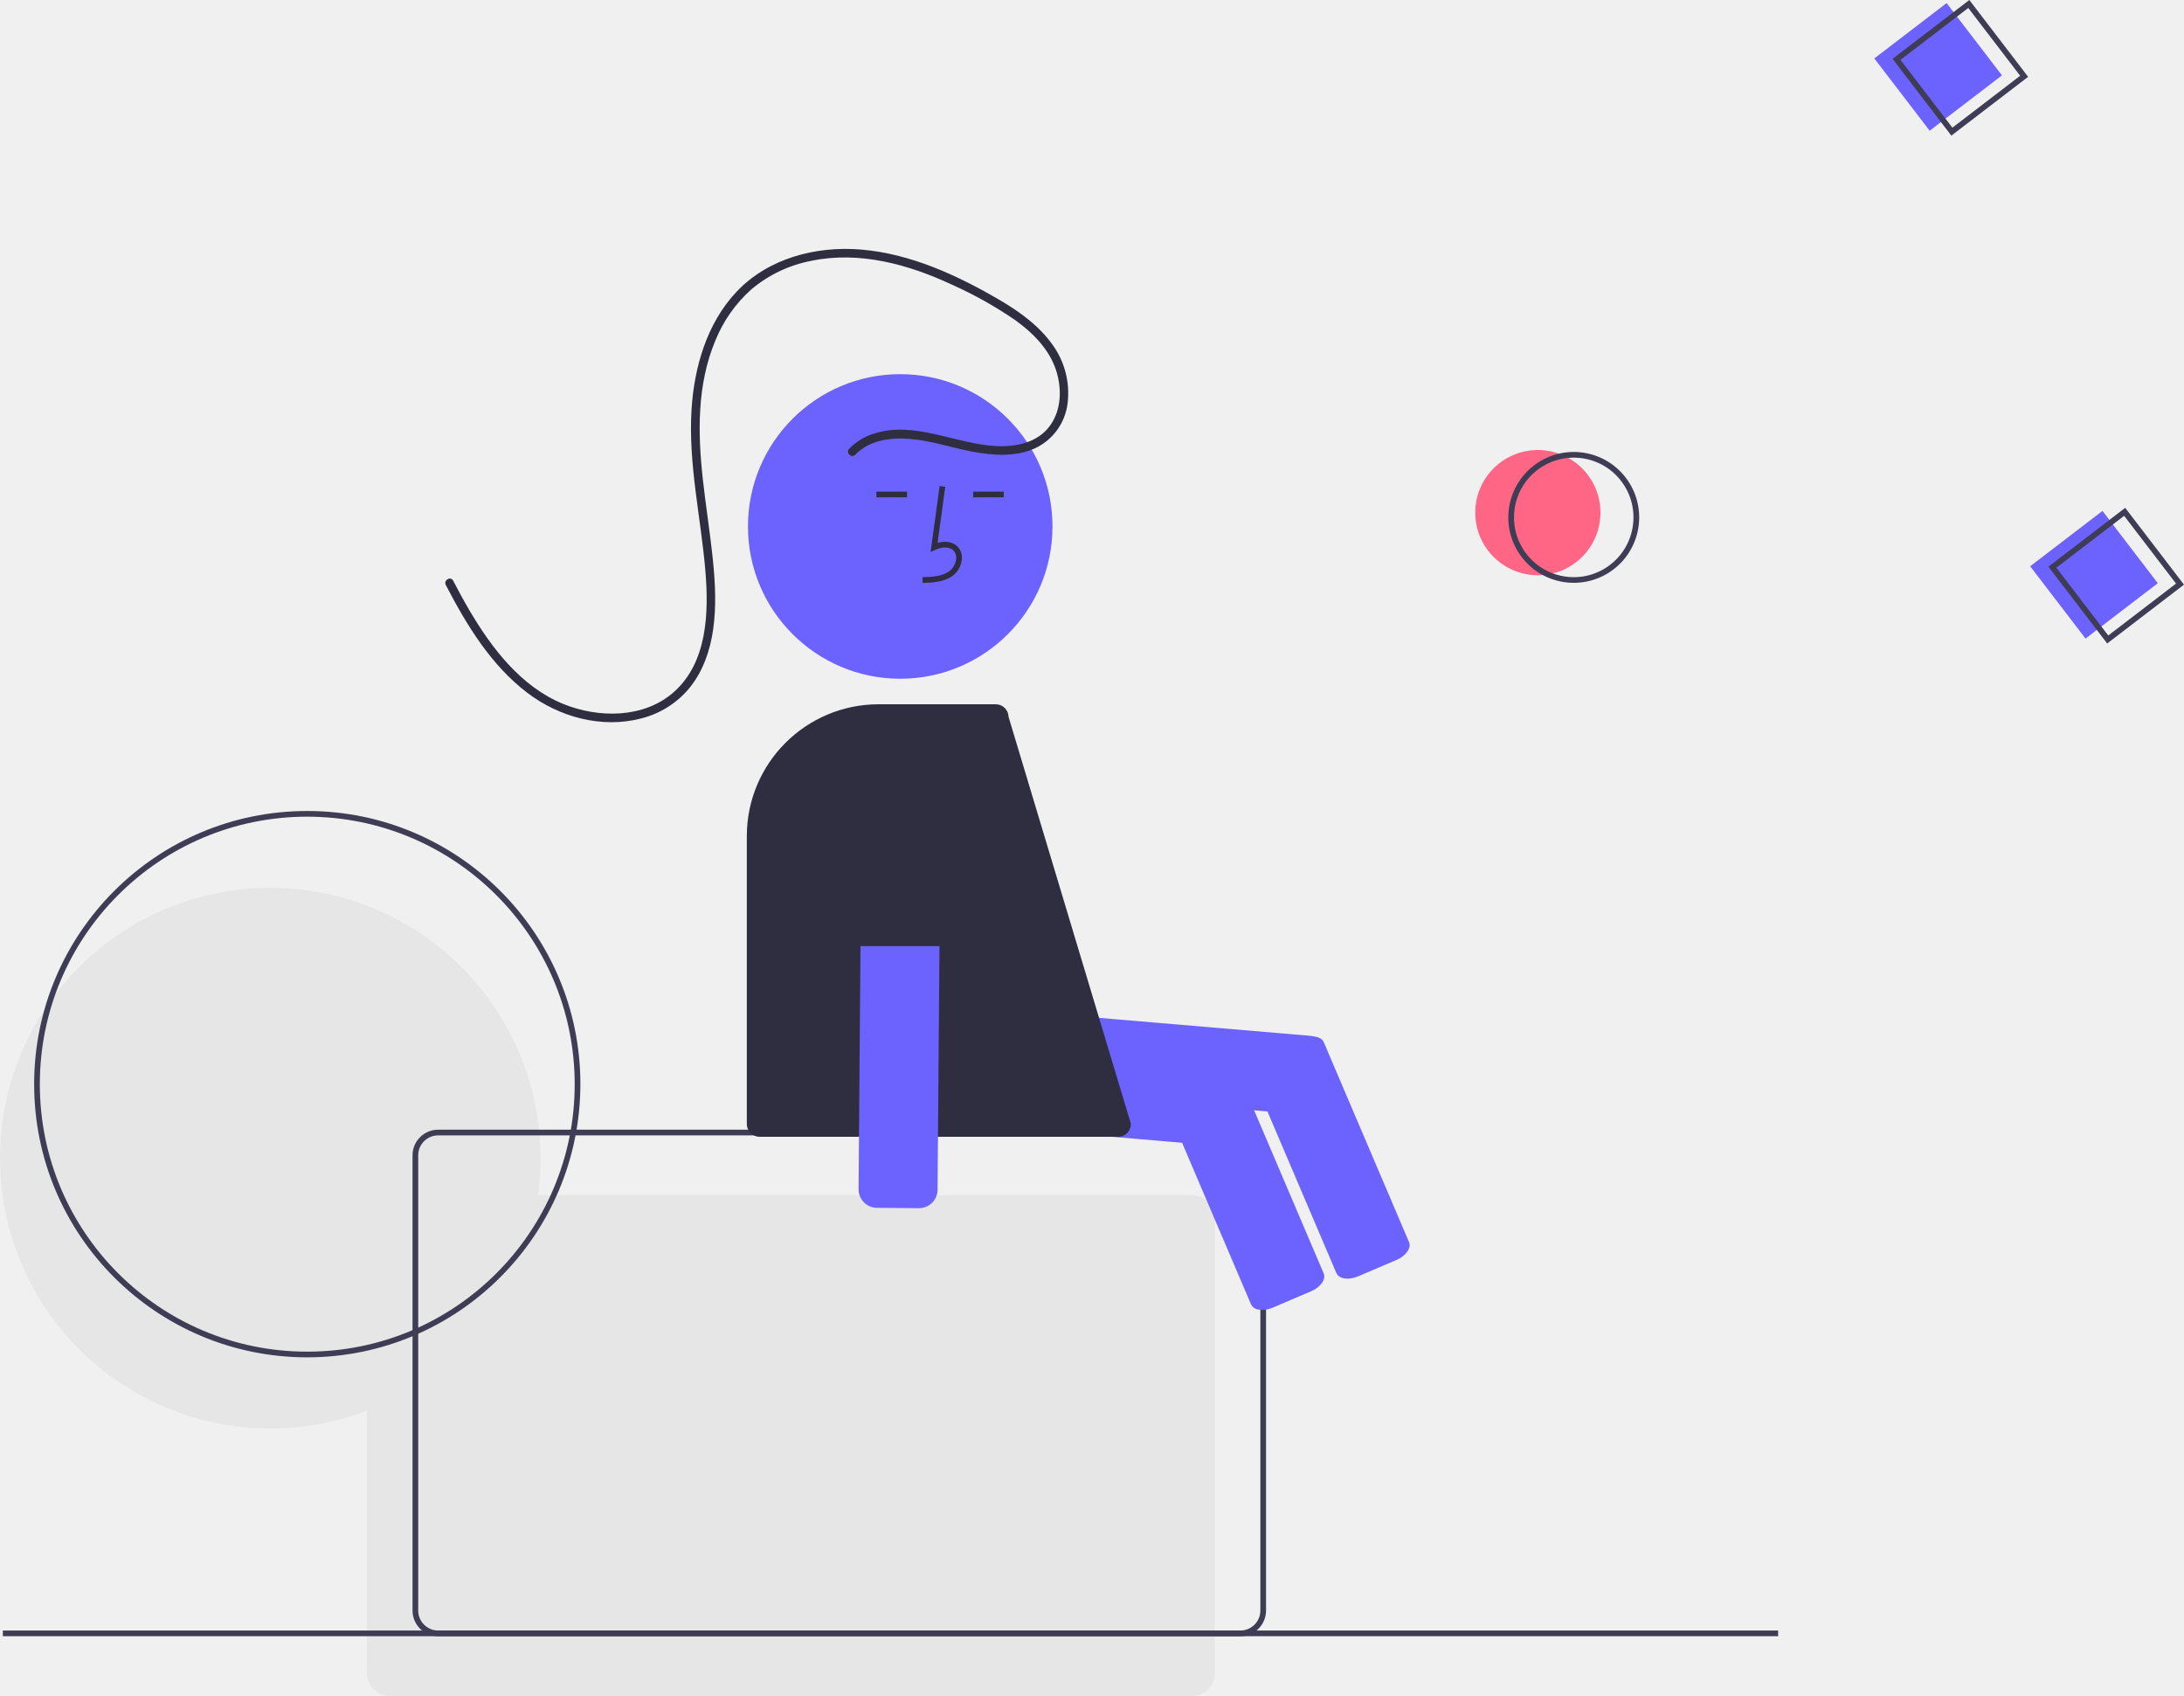
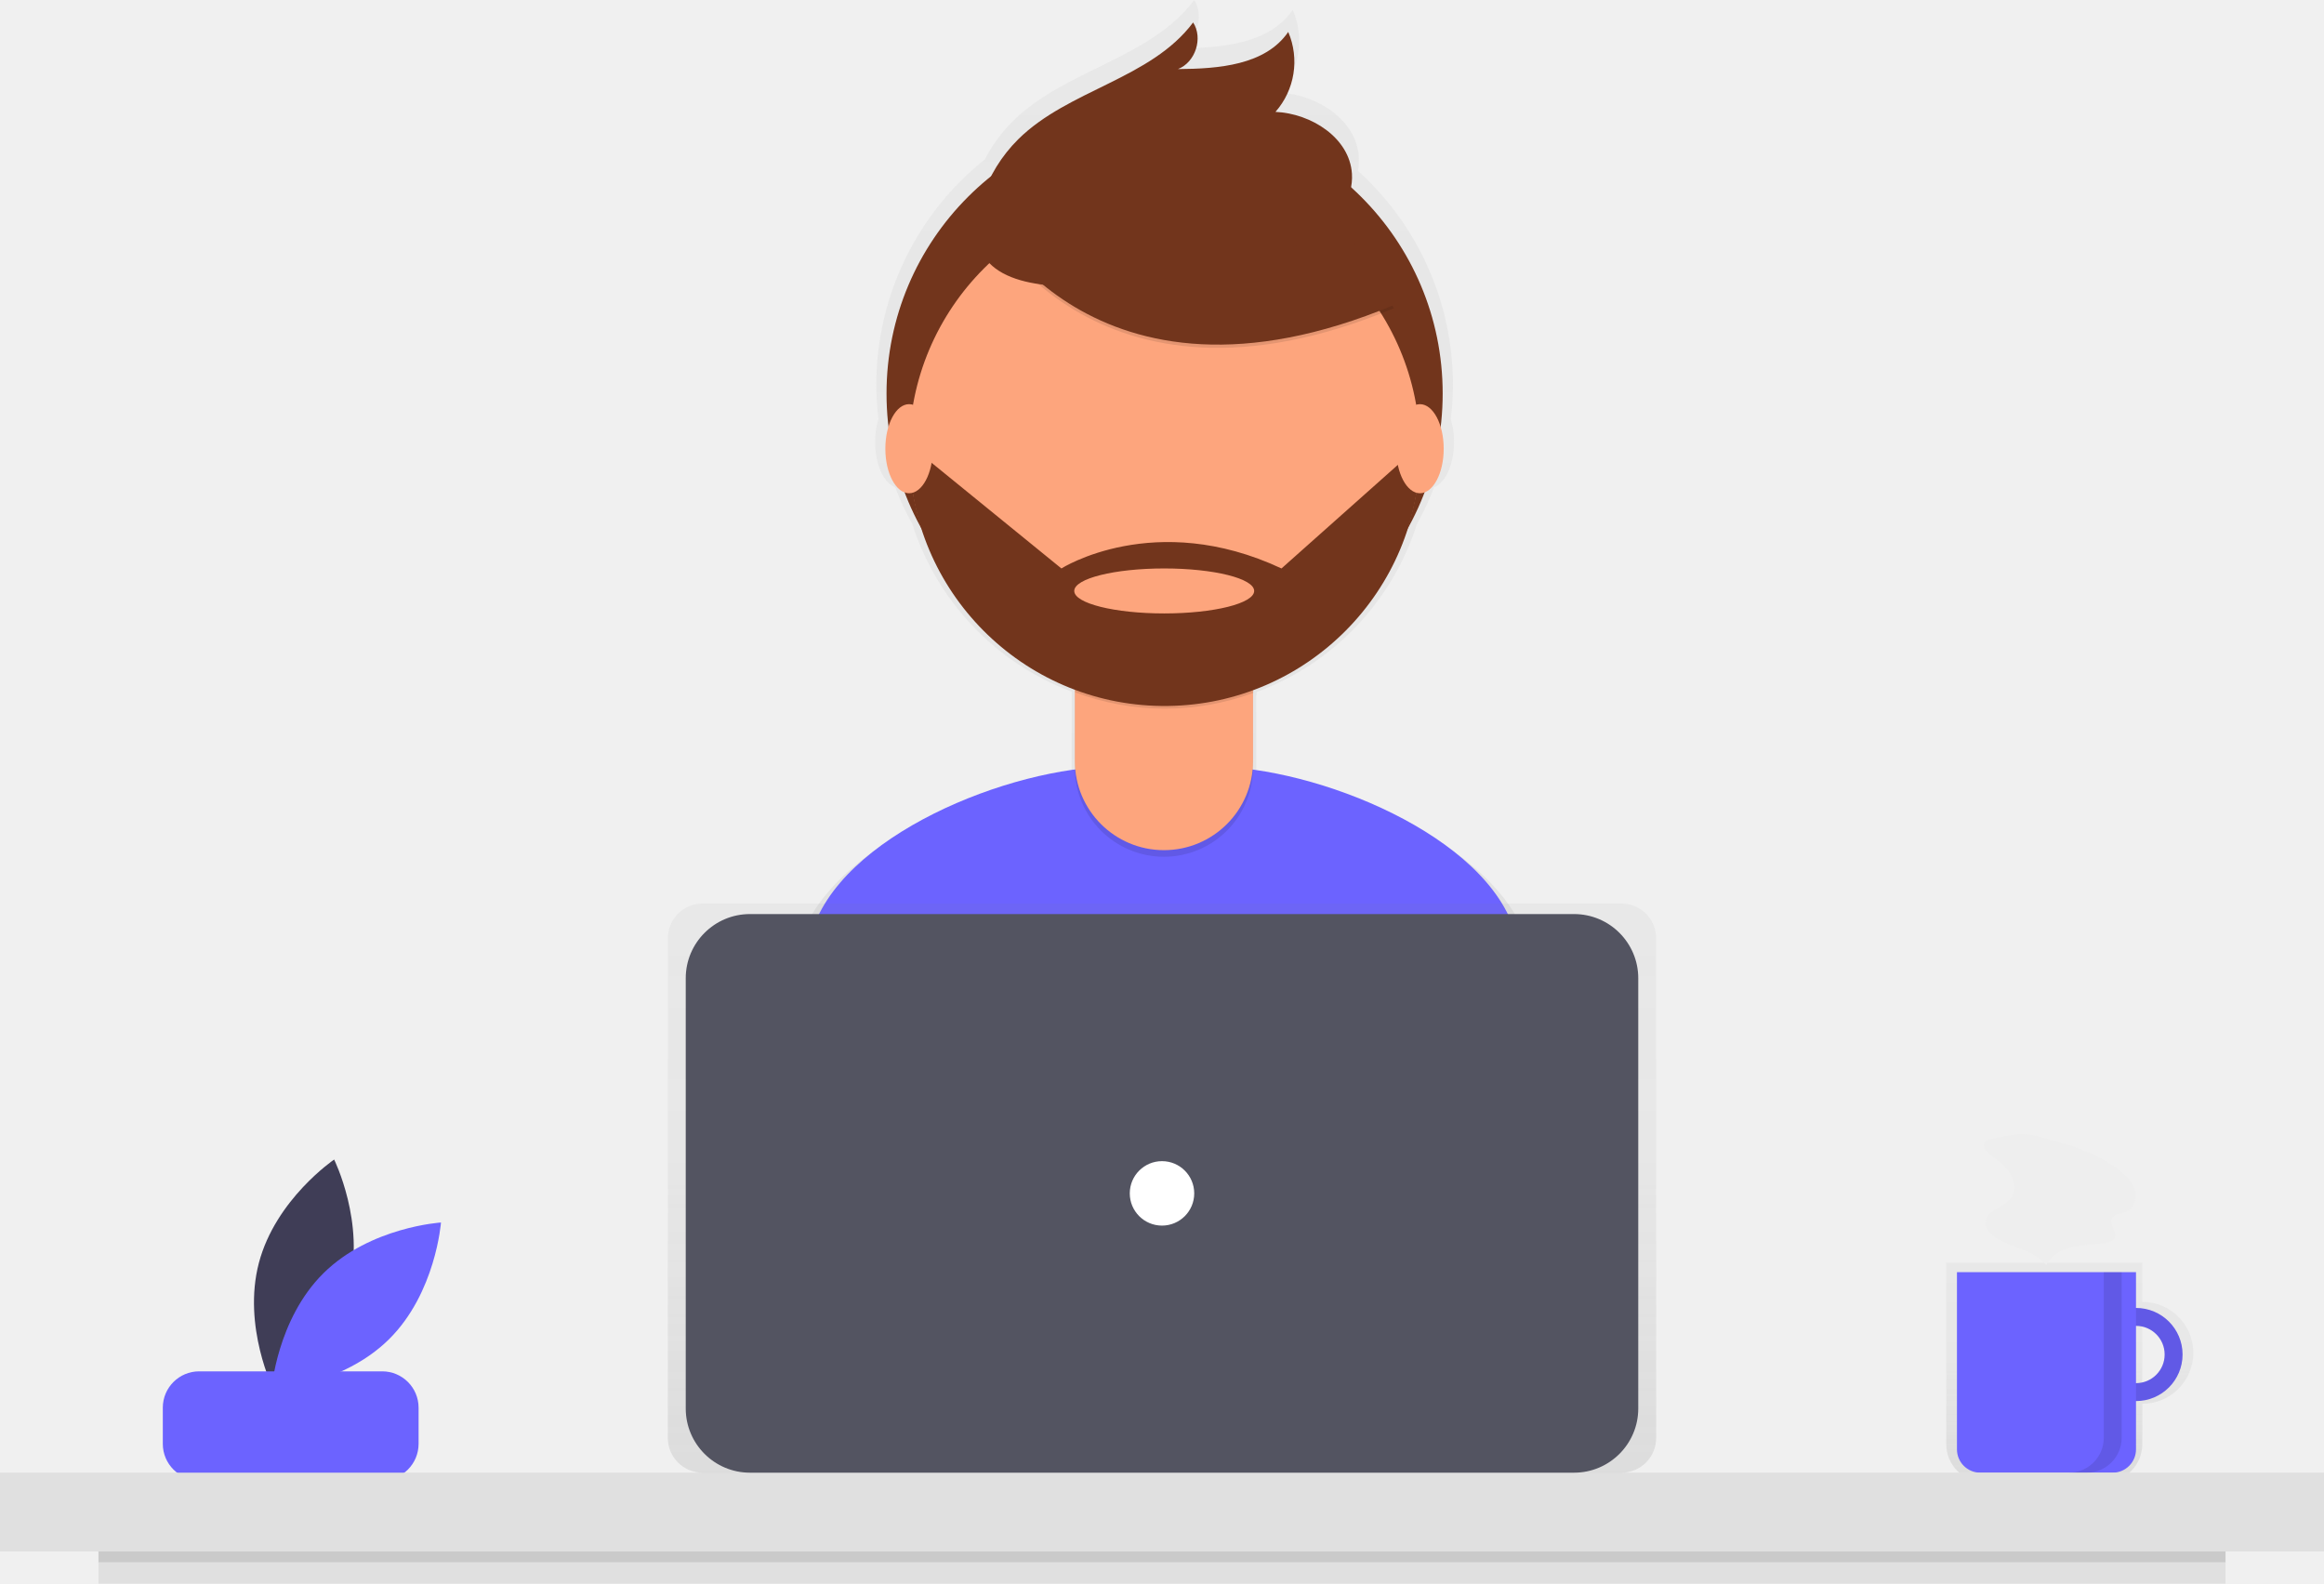
- <svg xmlns="http://www.w3.org/2000/svg" id="ace05a6f-f1ac-4978-a3bb-3e2345b819e7" data-name="Layer 1" width="767.655" height="595.996" viewBox="0 0 767.655 595.996">
-   <path d="M682.612,523.032l-1.251,14.707a6.508,6.508,0,0,1-7.028,5.926l-122.571-10.428a6.508,6.508,0,0,1-5.926-7.028l1.251-14.707a6.508,6.508,0,0,1,7.028-5.926l122.571,10.428A6.508,6.508,0,0,1,682.612,523.032Z" transform="translate(-216.1727 -152.0021)" fill="#6c63ff" />
-   <path d="M707.042,594.767l-13.576,5.792c-3.296,1.406-6.689.885-7.563-1.163l-29.984-70.278c-.874-2.048,1.098-4.858,4.394-6.264l13.576-5.792c3.296-1.406,6.689-.885,7.563,1.163l29.984,70.278C712.31,590.55,710.338,593.36,707.042,594.767Z" transform="translate(-216.1727 -152.0021)" fill="#6c63ff" />
-   <path d="M635.173,571.998H405.284a95.002,95.002,0,1,0-94.111,82,94.764,94.764,0,0,0,34-6.272v92.272a8,8,0,0,0,8,8h282a8,8,0,0,0,8-8v-160A8,8,0,0,0,635.173,571.998Z" transform="translate(-216.1727 -152.0021)" fill="#e6e6e6" />
-   <path d="M652.173,726.998h-282a9.01,9.01,0,0,1-9-9v-160a9.01,9.01,0,0,1,9-9h282a9.01,9.01,0,0,1,9,9v160A9.01,9.01,0,0,1,652.173,726.998Zm-282-176a7.008,7.008,0,0,0-7,7v160a7.008,7.008,0,0,0,7,7h282a7.008,7.008,0,0,0,7-7v-160a7.008,7.008,0,0,0-7-7Z" transform="translate(-216.1727 -152.0021)" fill="#3f3d56" />
-   <path d="M652.612,534.032l-1.251,14.707a6.508,6.508,0,0,1-7.028,5.926l-122.571-10.428a6.508,6.508,0,0,1-5.926-7.028l1.251-14.707a6.508,6.508,0,0,1,7.028-5.926l122.571,10.428A6.508,6.508,0,0,1,652.612,534.032Z" transform="translate(-216.1727 -152.0021)" fill="#6c63ff" />
-   <path d="M677.042,605.767l-13.576,5.792c-3.296,1.406-6.689.885-7.563-1.163l-29.984-70.278c-.874-2.048,1.098-4.858,4.394-6.264l13.576-5.792c3.296-1.406,6.689-.885,7.563,1.163l29.984,70.278C682.31,601.55,680.338,604.36,677.042,605.767Z" transform="translate(-216.1727 -152.0021)" fill="#6c63ff" />
-   <rect x="881.41" y="159.512" width="32" height="32" transform="translate(-137.9895 429.7324) rotate(-37.44104)" fill="#6c63ff" />
-   <circle cx="540.541" cy="180.152" r="22" fill="#ff6584" />
-   <path d="M751.069,347.812a23,23,0,1,1,32.244,4.279A23.026,23.026,0,0,1,751.069,347.812Zm34.935-26.75a21,21,0,1,0-3.907,29.44A21.024,21.024,0,0,0,786.004,321.062Z" transform="translate(-216.1727 -152.0021)" fill="#3f3d56" />
-   <path d="M902.05,199.668l-20.67-26.995,26.995-20.67,20.67,26.995Zm-17.866-26.623,18.238,23.819,23.819-18.238L908.003,154.806Z" transform="translate(-216.1727 -152.0021)" fill="#3f3d56" />
-   <rect x="936.191" y="337.975" width="32" height="32" transform="translate(-235.1989 499.8036) rotate(-37.44104)" fill="#6c63ff" />
-   <path d="M956.832,378.13,936.162,351.135l26.995-20.67,20.67,26.995Zm-17.866-26.623,18.238,23.819,23.819-18.238L962.785,333.269Z" transform="translate(-216.1727 -152.0021)" fill="#3f3d56" />
-   <rect x="1" y="572.996" width="624" height="2" fill="#3f3d56" />
-   <path d="M324.173,628.998a96,96,0,1,1,96-96A96.109,96.109,0,0,1,324.173,628.998Zm0-190a94,94,0,1,0,94,94A94.106,94.106,0,0,0,324.173,438.998Z" transform="translate(-216.1727 -152.0021)" fill="#3f3d56" />
-   <circle cx="316.421" cy="185.006" r="53.519" fill="#6c63ff" />
-   <path d="M540.47,356.845l-.056-2c3.721-.104,7.001-.337,9.466-2.138a6.148,6.148,0,0,0,2.381-4.528,3.514,3.514,0,0,0-1.153-2.895c-1.636-1.382-4.269-.935-6.188-.055l-1.655.759,3.173-23.19,1.981.271-2.699,19.727c2.607-.767,5.023-.437,6.678.961a5.471,5.471,0,0,1,1.86,4.492,8.133,8.133,0,0,1-3.2,6.073C547.893,356.637,543.777,356.752,540.47,356.845Z" transform="translate(-216.1727 -152.0021)" fill="#2f2e41" />
-   <rect x="342.047" y="172.768" width="10.771" height="2" fill="#2f2e41" />
-   <rect x="308.047" y="172.768" width="10.771" height="2" fill="#2f2e41" />
-   <path d="M609.173,551.498h-126a4.505,4.505,0,0,1-4.5-4.5V445.777A46.332,46.332,0,0,1,524.952,399.498h41.221a4.505,4.505,0,0,1,4.5,4.425l43,143.002v.073A4.505,4.505,0,0,1,609.173,551.498Z" transform="translate(-216.1727 -152.0021)" fill="#2f2e41" />
-   <path d="M525.475,440.453l14.759.116a6.508,6.508,0,0,1,6.449,6.551l-.967,123.01a6.508,6.508,0,0,1-6.551,6.449l-14.759-.116a6.508,6.508,0,0,1-6.449-6.551l.967-123.01A6.508,6.508,0,0,1,525.475,440.453Z" transform="translate(-216.1727 -152.0021)" fill="#6c63ff" />
-   <path d="M510.673,435.498a22,22,0,1,1,44,0v49h-44Z" transform="translate(-216.1727 -152.0021)" fill="#2f2e41" />
-   <path d="M516.785,311.802c5.069-5.216,12.433-6.112,19.362-5.545,7.421.608,14.452,3.073,21.731,4.444,7.18,1.352,14.964,1.958,21.826-1.037a20.091,20.091,0,0,0,11.723-15.979,29.036,29.036,0,0,0-5.257-20.479c-4.7-6.641-11.377-11.506-18.318-15.589-14.962-8.802-31.644-16.504-49.15-17.928-15.804-1.285-32.563,3.082-43.681,14.886-10.422,11.064-14.858,26.506-15.781,41.376-1.177,18.979,3.252,37.722,4.855,56.541,1.247,14.643.78,32.223-11.112,42.739-10.519,9.302-26.536,9.191-38.938,4.109-14.741-6.04-25.084-19.598-32.908-32.923-1.992-3.392-3.864-6.853-5.679-10.342-.891-1.713-3.481-.198-2.59,1.514,7.321,14.07,15.838,28.124,28.644,37.874,11.197,8.525,26.138,12.631,39.979,9.028a32.25,32.25,0,0,0,17.098-10.805c4.744-5.91,7.233-13.182,8.271-20.622,1.112-7.963.724-15.988-.081-23.96-.969-9.597-2.515-19.125-3.573-28.711-1.802-16.327-2.051-33.272,4.401-48.698a48.551,48.551,0,0,1,12.631-17.98A46.216,46.216,0,0,1,501.324,243.661c16.959-3.519,34.199,1.246,49.551,8.426a139.428,139.428,0,0,1,22.157,12.433c6.197,4.436,11.969,10.245,14.357,17.653,2.057,6.384,1.886,13.941-2.216,19.508-4.384,5.949-11.981,7.435-18.946,7.077-14.307-.736-28.724-9.05-43.12-4.305a20.744,20.744,0,0,0-8.444,5.228c-1.346,1.385.773,3.509,2.121,2.121Z" transform="translate(-216.1727 -152.0021)" fill="#2f2e41" />
+ <svg xmlns="http://www.w3.org/2000/svg" xmlns:xlink="http://www.w3.org/1999/xlink" id="e2165270-d70d-4354-9ac9-1848d055b0c2" data-name="Layer 1" width="971.44" height="662" viewBox="0 0 971.44 662">
+   <defs>
+     <linearGradient id="afa9b5ae-644d-481c-a512-b5b81b77e42b" x1="979.446" y1="738.59" x2="979.446" y2="646.785" gradientUnits="userSpaceOnUse">
+       <stop offset="0" stop-color="gray" stop-opacity="0.25" />
+       <stop offset="0.535" stop-color="gray" stop-opacity="0.12" />
+       <stop offset="1" stop-color="gray" stop-opacity="0.1" />
+     </linearGradient>
+     <linearGradient id="bf9220ea-365d-417c-960f-9ff5535a2d22" x1="600.652" y1="650.105" x2="600.652" y2="119" xlink:href="#afa9b5ae-644d-481c-a512-b5b81b77e42b" />
+     <linearGradient id="b4202d31-0de8-4369-b735-813ee4300deb" x1="485.72" y1="615.598" x2="485.72" y2="377.704" xlink:href="#afa9b5ae-644d-481c-a512-b5b81b77e42b" />
+   </defs>
+   <path d="M260.114,656.809c-6.985,26.598-31.459,43.22-31.459,43.22s-13.15-26.502-6.166-53.1,31.459-43.22,31.459-43.22S267.098,630.211,260.114,656.809Z" transform="translate(-114.2798 -119)" fill="#3f3d56" />
+   <path d="M249.52,651.183c-19.563,19.327-21.751,48.831-21.751,48.831s29.528-1.831,49.091-21.159,21.751-48.831,21.751-48.831S269.082,631.855,249.52,651.183Z" transform="translate(-114.2798 -119)" fill="#6c63ff" />
+   <rect x="68.053" y="573.241" width="106.916" height="45.496" rx="15.198" fill="#6c63ff" />
+   <g opacity="0.7">
+     <path d="M1009.774,663.178V646.785H927.805V722.606a15.984,15.984,0,0,0,15.984,15.984h50.001a15.984,15.984,0,0,0,15.984-15.984V705.802a21.312,21.312,0,0,0,0-42.624Zm0,34.427v-26.23a13.115,13.115,0,0,1,0,26.23Z" transform="translate(-114.2798 -119)" fill="url(#afa9b5ae-644d-481c-a512-b5b81b77e42b)" />
+   </g>
+   <path d="M1007.137,665.744a19.459,19.459,0,1,0,19.459,19.459A19.459,19.459,0,0,0,1007.137,665.744Zm0,31.433a11.975,11.975,0,1,1,11.975-11.975A11.975,11.975,0,0,1,1007.137,697.178Z" transform="translate(-114.2798 -119)" fill="#6c63ff" />
+   <path d="M1007.137,665.744a19.459,19.459,0,1,0,19.459,19.459A19.459,19.459,0,0,0,1007.137,665.744Zm0,31.433a11.975,11.975,0,1,1,11.975-11.975A11.975,11.975,0,0,1,1007.137,697.178Z" transform="translate(-114.2798 -119)" opacity="0.1" />
+   <path d="M818.016,531.776H892.857a0,0,0,0,1,0,0v74.072a9.75,9.75,0,0,1-9.75,9.75H827.766a9.75,9.75,0,0,1-9.75-9.75V531.776A0,0,0,0,1,818.016,531.776Z" fill="#6c63ff" />
+   <rect y="615.598" width="971.44" height="32.93" fill="#e0e0e0" />
+   <g opacity="0.7">
+     <path d="M753.249,514.265c-10.412-37.792-69.438-65.389-113.851-71.508.006-.279.021-.555.021-.836V409.571c.047-.017.096-.032.143-.049v-1.226A110.939,110.939,0,0,0,706.573,338.064a119.882,119.882,0,0,0,7.15-15.416c4.741-1.726,8.322-9.545,8.322-18.939a33.069,33.069,0,0,0-1.338-9.495,121.528,121.528,0,0,0,.889-14.419,120.179,120.179,0,0,0-39.697-89.382,23.448,23.448,0,0,0,.375-5.877c-1.005-15.527-17.589-26.076-33.133-26.781a32.8,32.8,0,0,0,5.531-34.637c-9.911,14.439-30.259,15.974-47.772,16.088,7.557-2.926,10.957-13.397,6.562-20.205-18.304,24.534-53.985,29.077-75.756,50.594a63.863,63.863,0,0,0-11.78,16.067,120.241,120.241,0,0,0-45.319,94.135,121.556,121.556,0,0,0,.872,14.289,32.964,32.964,0,0,0-1.38,9.625c0,9.437,3.615,17.28,8.388,18.958a119.884,119.884,0,0,0,7.183,15.467,110.917,110.917,0,0,0,66.541,69.985v33.802c0,.26.014.517.02.776-44.581,6.014-104.079,33.828-114.398,71.924-8.911,32.899-18.424,69.028-23.157,90.241,40.568,28.506,125.693,45.243,179.041,45.243,50.687,0,133.533-15.107,172.907-41.063C772.361,585.734,762.548,548.018,753.249,514.265Z" transform="translate(-114.2798 -119)" fill="url(#bf9220ea-365d-417c-960f-9ff5535a2d22)" />
+   </g>
+   <path d="M603.61,640.722c48.896,0,128.814-14.573,166.797-39.612-4.114-22.484-13.58-58.868-22.55-91.428-11.424-41.468-83.528-70.216-126.54-70.216h-41.449c-43.146,0-115.353,28.915-126.634,70.56-8.596,31.736-17.773,66.589-22.338,87.052C470.031,624.575,552.148,640.722,603.61,640.722Z" transform="translate(-114.2798 -119)" fill="#6c63ff" />
+   <circle cx="486.807" cy="164.497" r="116.236" fill="#72351c" />
+   <path d="M449.291,261.311H523.77a0,0,0,0,1,0,0v59.583a37.239,37.239,0,0,1-37.239,37.239h-0a37.239,37.239,0,0,1-37.239-37.239V261.311A0,0,0,0,1,449.291,261.311Z" opacity="0.1" />
+   <path d="M459.974,258.553H513.087a10.683,10.683,0,0,1,10.683,10.683v48.9a37.239,37.239,0,0,1-37.239,37.239h-0a37.239,37.239,0,0,1-37.239-37.239V269.236A10.683,10.683,0,0,1,459.974,258.553Z" fill="#fda57d" />
+   <path d="M563.709,408.434a107.191,107.191,0,0,0,74.479.206v-9.149H563.709Z" transform="translate(-114.2798 -119)" opacity="0.1" />
+   <circle cx="486.807" cy="187.668" r="106.753" fill="#fda57d" />
+   <path d="M525.046,209.565S570.036,300.888,696.948,247.84L667.402,201.507l-52.376-18.802Z" transform="translate(-114.2798 -119)" opacity="0.1" />
+   <path d="M525.046,208.222s44.99,91.323,171.901,38.275L667.402,200.164,615.026,181.362Z" transform="translate(-114.2798 -119)" fill="#72351c" />
+   <path d="M524.647,202.052a61.67,61.67,0,0,1,15.285-24.863c21.001-20.757,55.422-25.139,73.079-48.806,4.24,6.568.959,16.668-6.33,19.491,16.894-.11,36.523-1.59,46.084-15.519a31.642,31.642,0,0,1-5.336,33.413c14.994.681,30.993,10.857,31.962,25.835.646,9.979-5.611,19.427-13.811,25.149s-18.121,8.35-27.886,10.503C609.188,233.54,506.046,259.882,524.647,202.052Z" transform="translate(-114.2798 -119)" fill="#72351c" />
+   <path d="M707.836,307.602h-2.83l-55.062,49.019c-53.048-24.845-91.994,0-91.994,0L500.201,309.617l-5.823.732a106.75,106.75,0,0,0,213.458-2.746ZM600.924,375.423c-20.768,0-37.603-4.209-37.603-9.401s16.836-9.401,37.603-9.401,37.603,4.209,37.603,9.401S621.692,375.423,600.924,375.423Z" transform="translate(-114.2798 -119)" fill="#72351c" />
+   <ellipse cx="380.011" cy="187.566" rx="9.93" ry="18.62" fill="#fda57d" />
+   <ellipse cx="593.545" cy="187.566" rx="9.93" ry="18.62" fill="#fda57d" />
+   <g opacity="0.7">
+     <rect x="279.158" y="377.704" width="413.124" height="237.894" rx="14.5" fill="url(#b4202d31-0de8-4369-b735-813ee4300deb)" />
+   </g>
+   <rect x="286.642" y="382.093" width="398.156" height="233.505" rx="26.835" fill="#535461" />
+   <circle cx="485.72" cy="498.846" r="13.471" fill="#fff" />
+   <rect x="41.163" y="648.529" width="889.115" height="13.471" fill="#e0e0e0" />
+   <rect x="41.163" y="648.529" width="889.115" height="4.49" opacity="0.1" />
+   <path d="M993.665,650.776v69.228a14.594,14.594,0,0,1-14.594,14.594h7.484a14.594,14.594,0,0,0,14.594-14.594V650.776Z" transform="translate(-114.2798 -119)" opacity="0.1" />
+   <path d="M947.064,594.979c-1.262.216-2.686.557-3.305,1.678-.982,1.78.797,3.786,2.421,5.009,2.999,2.259,6.16,4.478,8.199,7.632s2.679,7.554.451,10.576c-2.91,3.946-9.852,4.795-10.524,9.652-.431,3.118,2.264,5.778,4.995,7.343,6.741,3.862,15.432,4.892,20.315,10.935,2.02-4.154,6.538-6.555,11.042-7.58s9.183-.949,13.749-1.644c1.474-.225,3.135-.675,3.794-2.012,1.276-2.59-2.362-5.697-1.106-8.298.956-1.979,3.763-1.826,5.813-2.618,3.338-1.291,4.715-5.587,3.767-9.038s-3.624-6.148-6.438-8.36c-7.584-5.96-16.704-9.464-25.927-11.985-4.29-1.172-9.326-3.011-13.781-3.189C956.227,592.907,951.322,594.251,947.064,594.979Z" transform="translate(-114.2798 -119)" fill="#eee" />
</svg>
